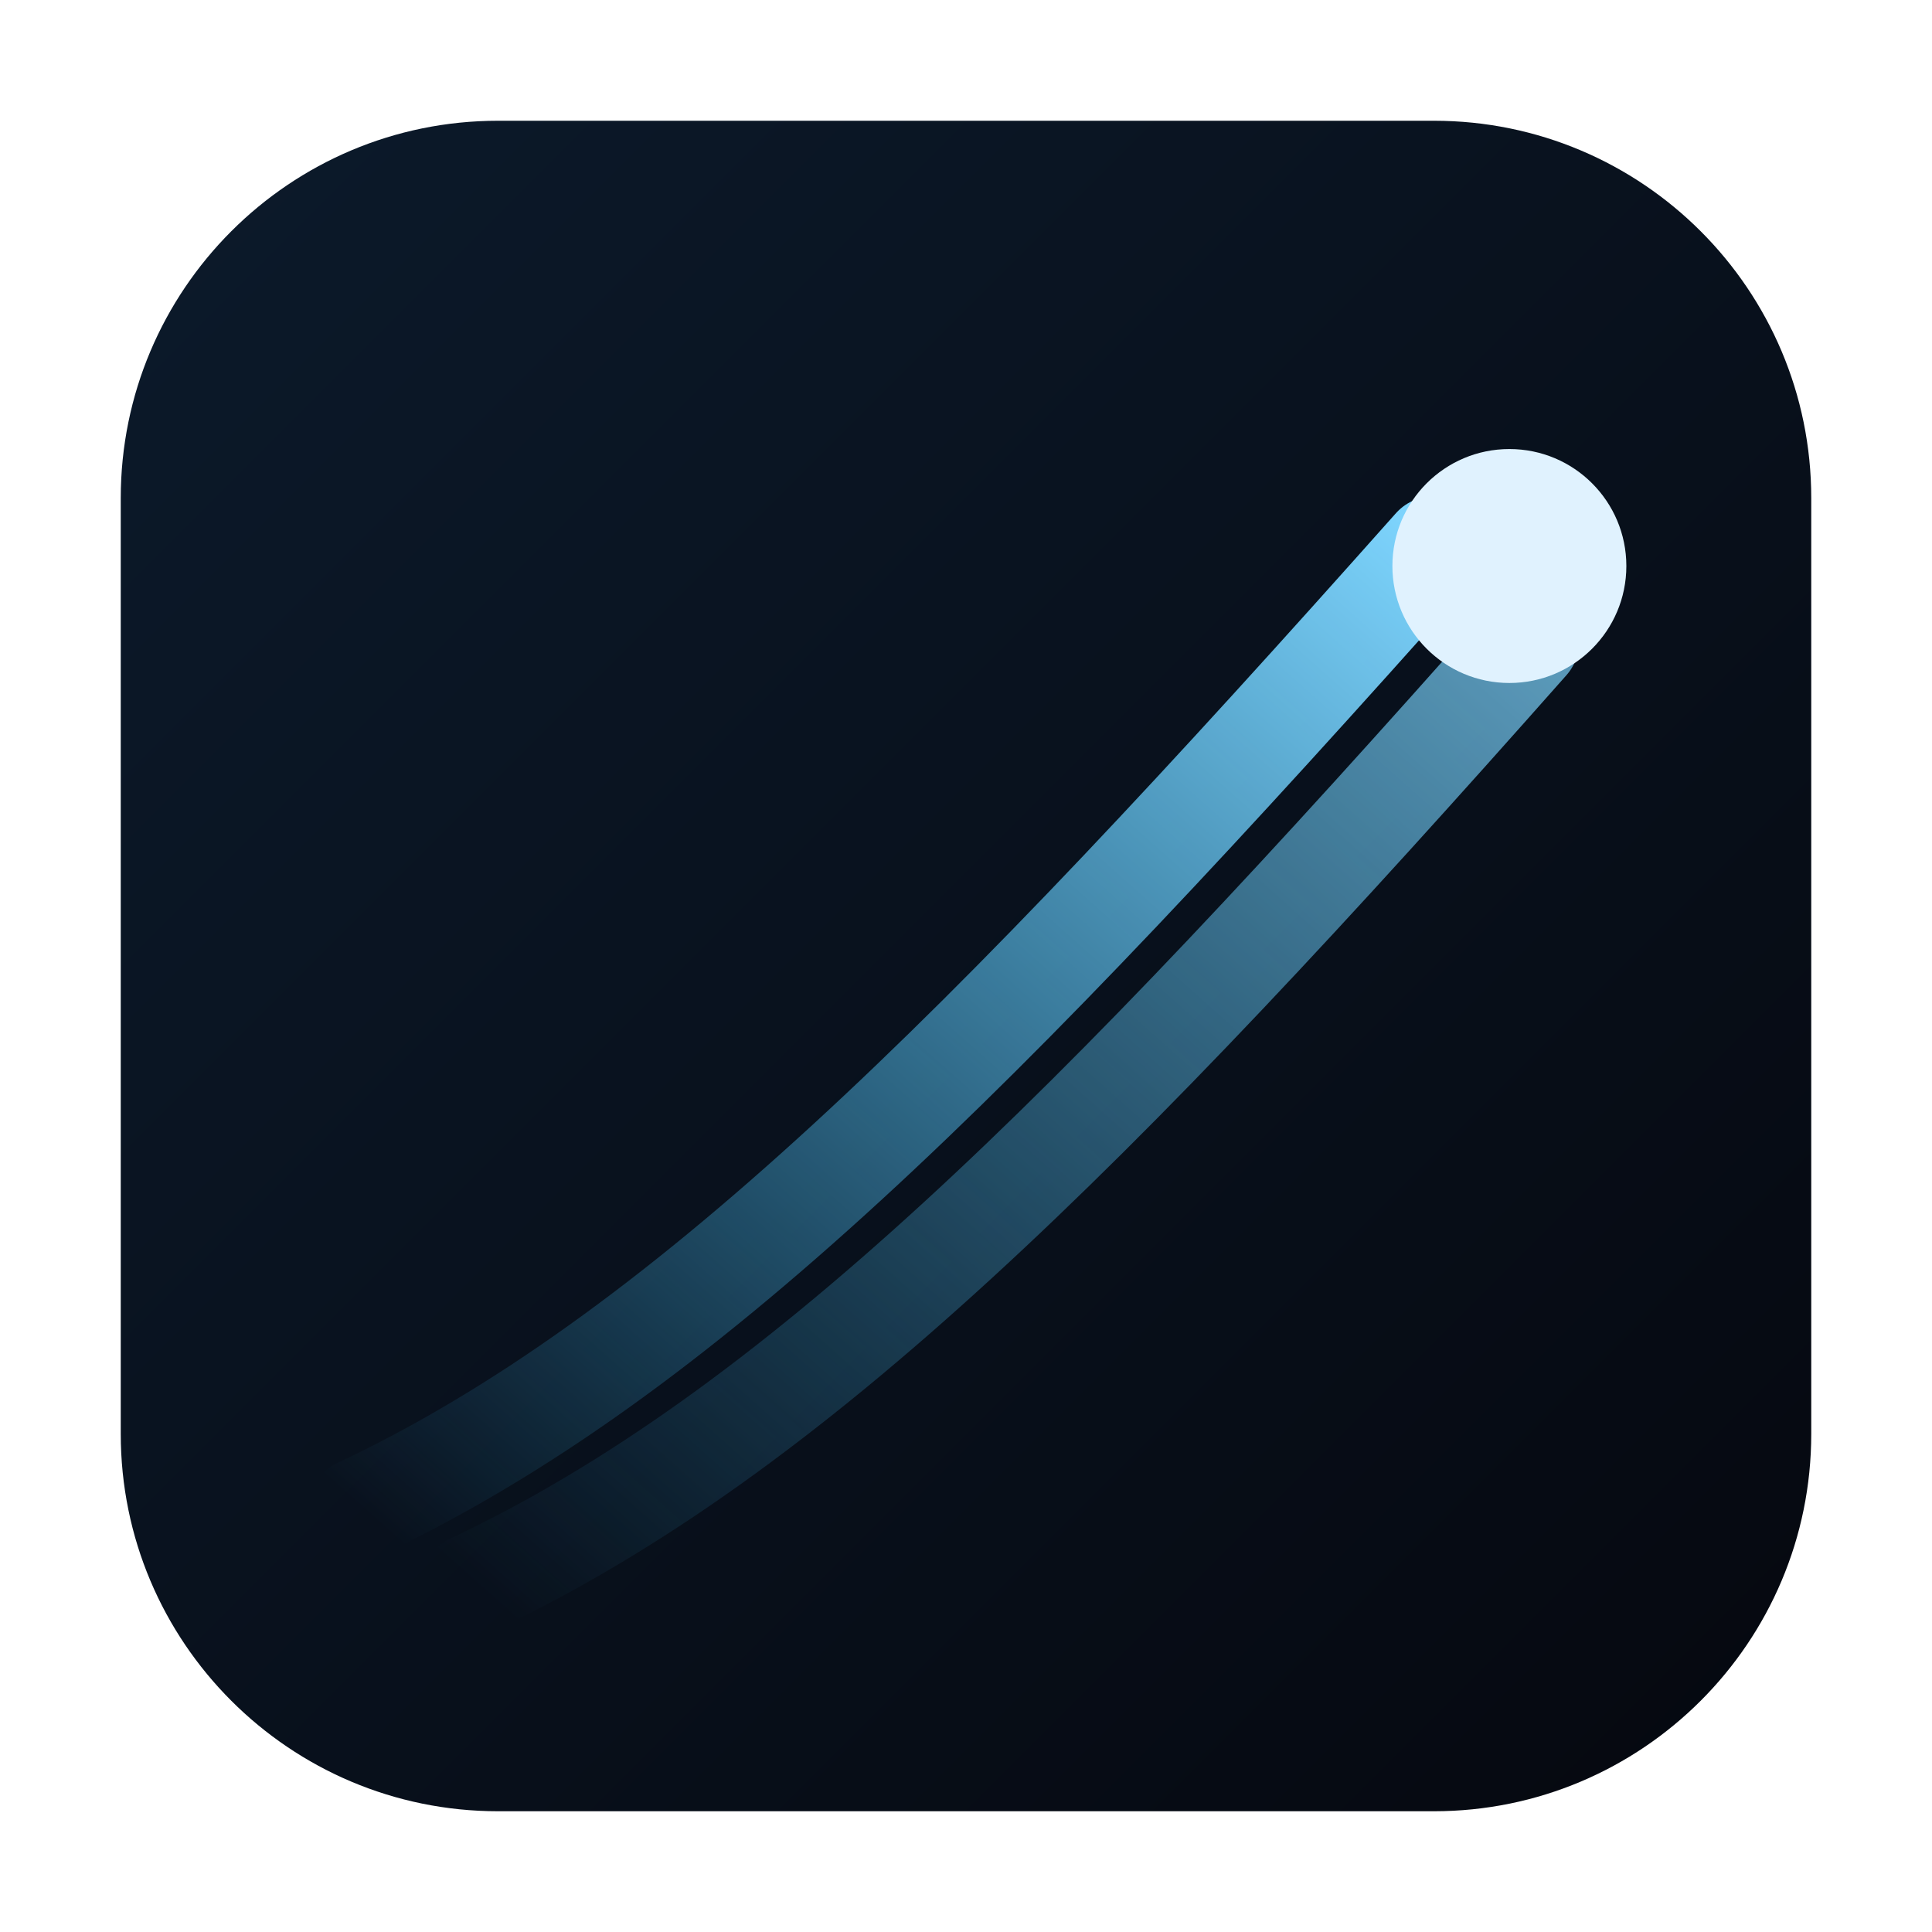
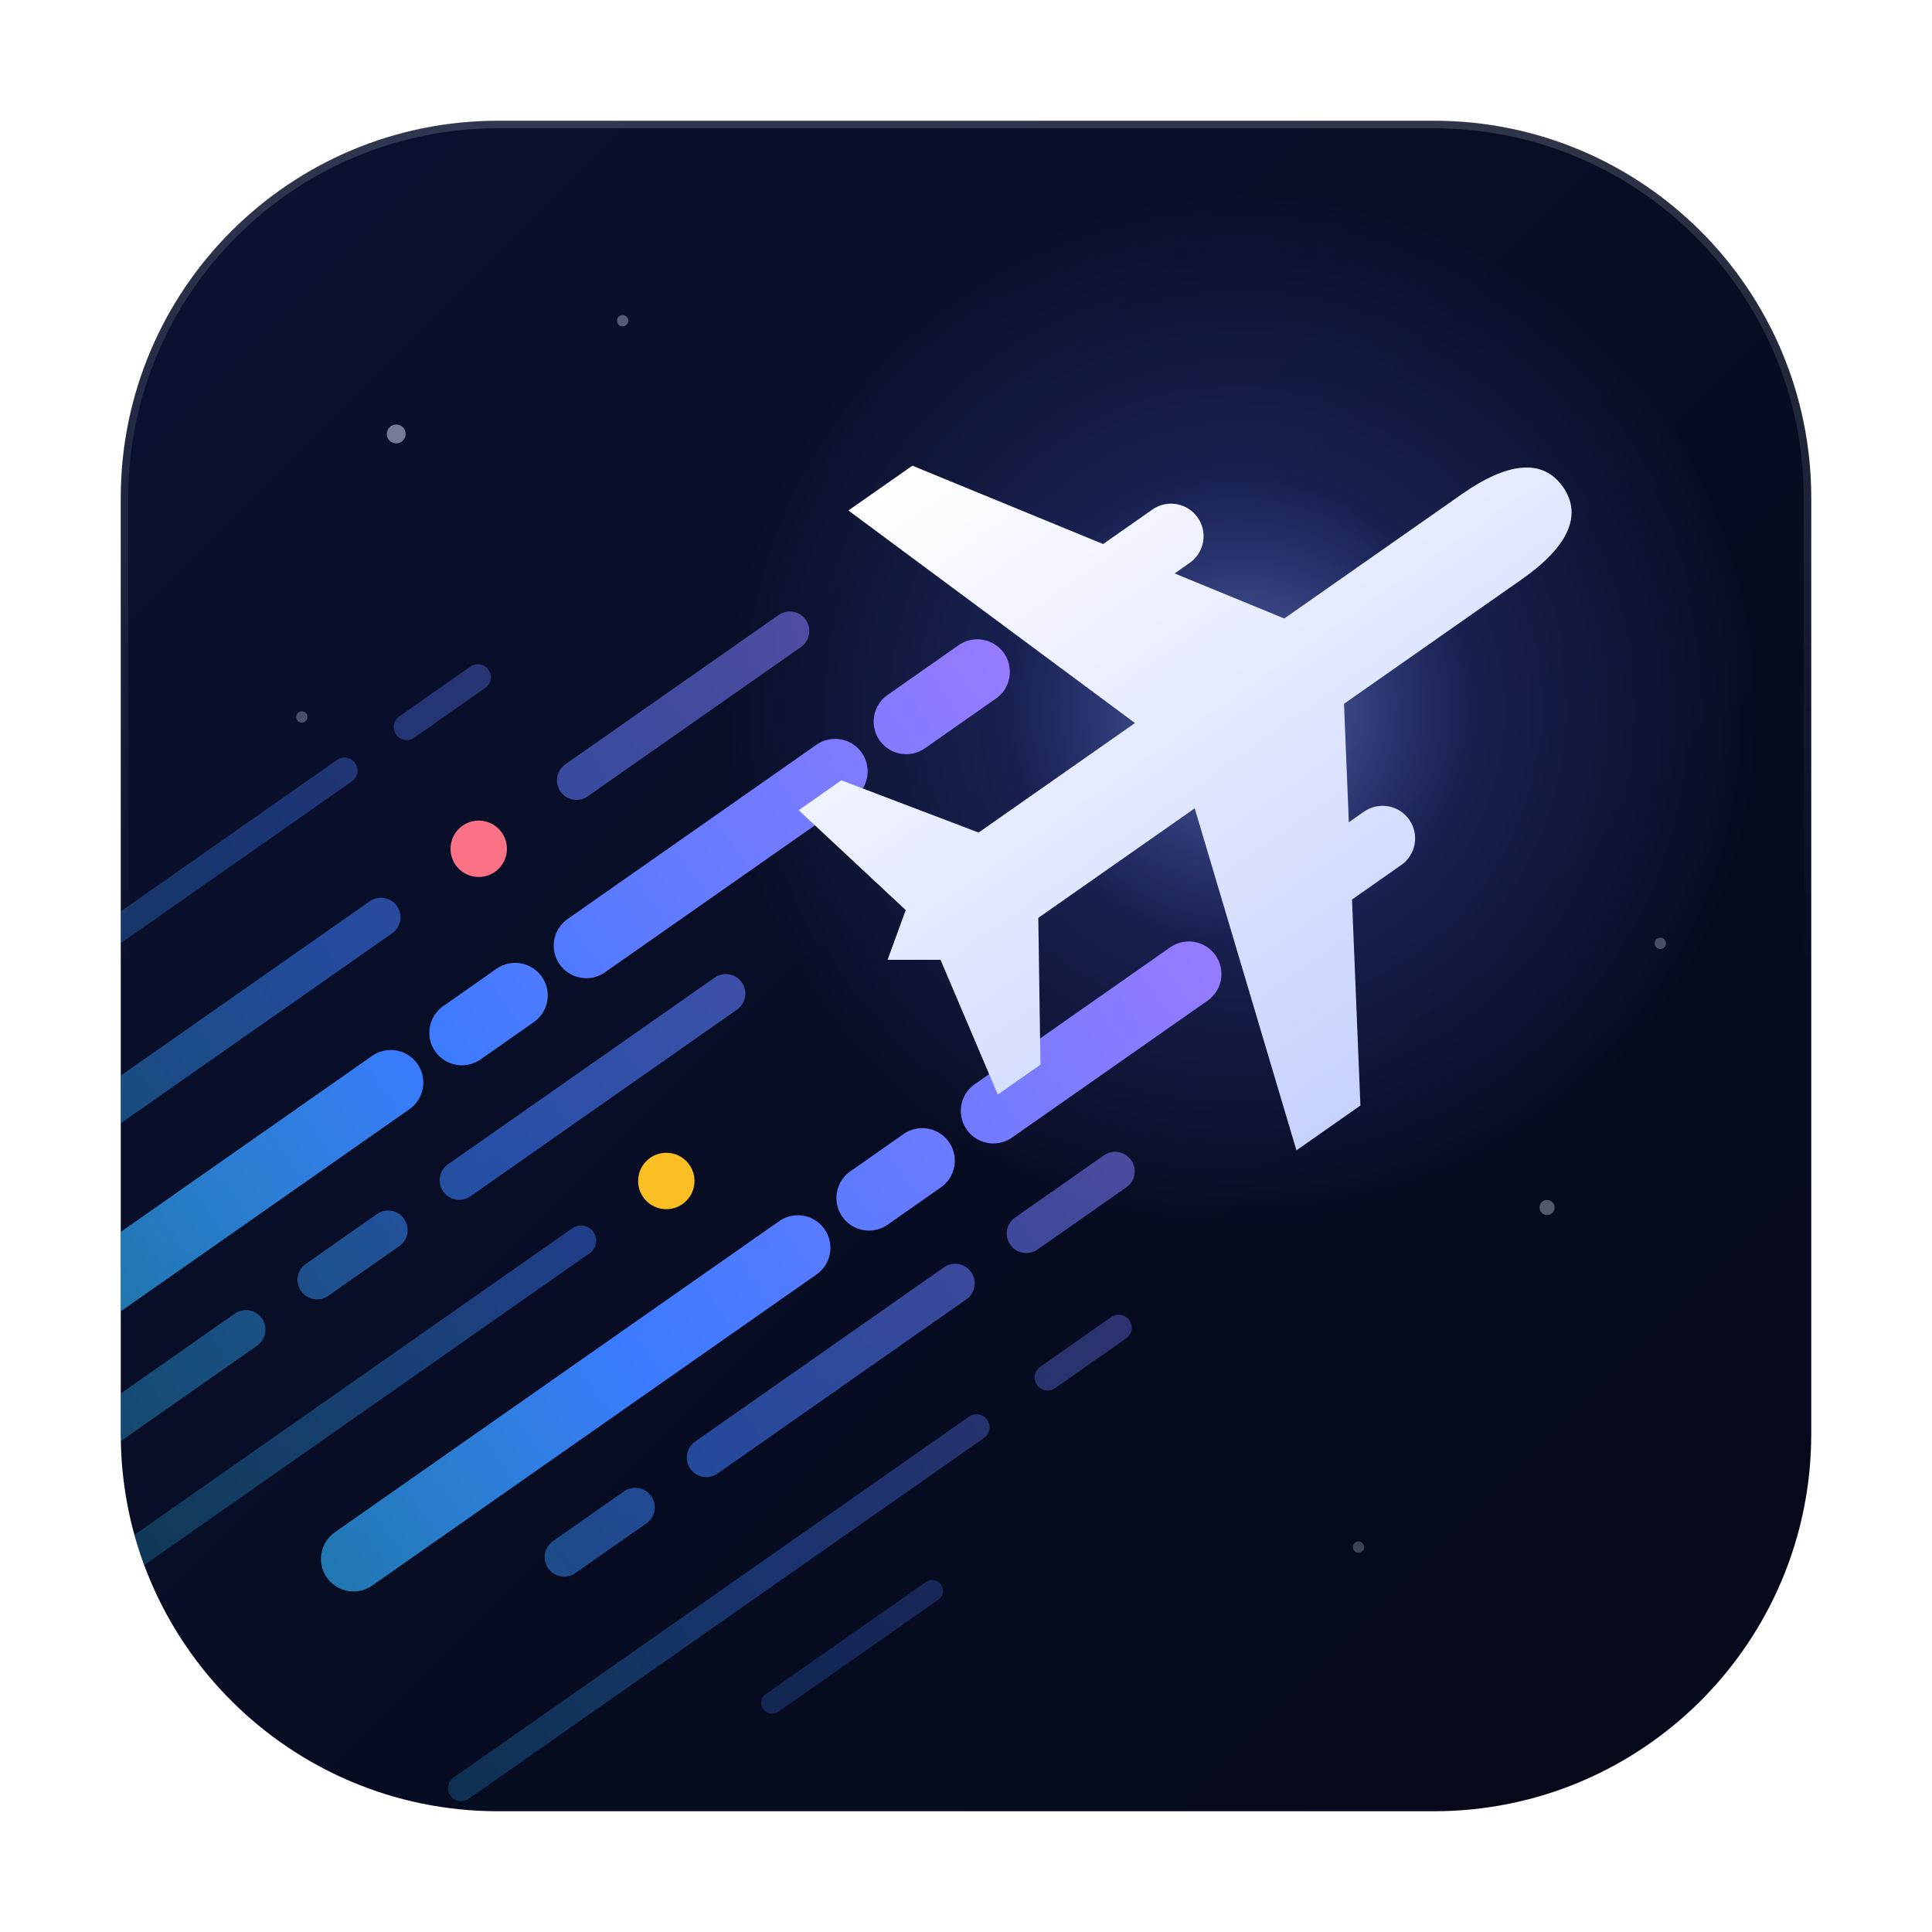
<svg xmlns="http://www.w3.org/2000/svg" viewBox="0 0 1024 1024">
  <defs>
    <linearGradient id="bg" x1="0" y1="0" x2="1" y2="1">
-       <stop offset="0" stop-color="#0c1a2b" />
-       <stop offset="1" stop-color="#05080f" />
+       <stop offset="0" stop-color="#0b1230" />
+       <stop offset="1" stop-color="#050818" />
    </linearGradient>
-     <linearGradient id="trail" x1="0" y1="1" x2="1" y2="0">
-       <stop offset="0" stop-color="#38bdf8" stop-opacity="0" />
-       <stop offset="1" stop-color="#7dd3fc" />
+     <linearGradient id="trail" gradientUnits="userSpaceOnUse" x1="-720" y1="0" x2="-40" y2="0">
+       <stop offset="0" stop-color="#22e5ff" stop-opacity="0.3" />
+       <stop offset="0.5" stop-color="#3b7bff" />
+       <stop offset="1" stop-color="#9b7bff" />
    </linearGradient>
+     <radialGradient id="glow">
+       <stop offset="0" stop-color="#8ea6ff" stop-opacity="0.6" />
+       <stop offset="0.45" stop-color="#5b6cff" stop-opacity="0.2" />
+       <stop offset="1" stop-color="#5b6cff" stop-opacity="0" />
+     </radialGradient>
+     <linearGradient id="plane" gradientUnits="userSpaceOnUse" x1="0" y1="-180" x2="0" y2="180">
+       <stop offset="0" stop-color="#ffffff" />
+       <stop offset="1" stop-color="#c7d2fe" />
+     </linearGradient>
+     <linearGradient id="rim" x1="0" y1="0" x2="0" y2="1">
+       <stop offset="0" stop-color="#ffffff" stop-opacity="0.16" />
+       <stop offset="0.5" stop-color="#ffffff" stop-opacity="0" />
+     </linearGradient>
+     <clipPath id="tile">
+       <rect x="64" y="64" width="896" height="896" rx="200" />
+     </clipPath>
  </defs>
  <rect x="64" y="64" width="896" height="896" rx="200" fill="url(#bg)" />
-   <path d="M190 800 C 360 720, 520 560, 760 290" fill="none" stroke="url(#trail)" stroke-width="54" stroke-linecap="round" />
-   <path d="M250 840 C 420 760, 580 600, 810 340" fill="none" stroke="url(#trail)" stroke-width="54" stroke-linecap="round" opacity="0.7" />
-   <circle cx="800" cy="300" r="62" fill="#e0f2fe" />
+   <g fill="#e0e7ff">
+     <circle cx="210" cy="230" r="5" opacity="0.5" />
+     <circle cx="330" cy="170" r="3" opacity="0.35" />
+     <circle cx="160" cy="380" r="3" opacity="0.3" />
+     <circle cx="820" cy="640" r="4" opacity="0.35" />
+     <circle cx="720" cy="820" r="3" opacity="0.25" />
+     <circle cx="880" cy="500" r="3" opacity="0.3" />
+   </g>
+   <g clip-path="url(#tile)">
+     <g transform="translate(640 390) rotate(-35) scale(1.15)">
+       <circle cx="20" cy="0" r="240" fill="url(#glow)" />
+       <g stroke="url(#trail)" stroke-linecap="round" fill="none">
+         <path stroke-width="12" stroke-opacity="0.35" d="M -260 -215 H -300 M -335 -215 H -470" />
+         <path stroke-width="18" stroke-opacity="0.55" d="M -130 -150 H -250 M -360 -150 H -640" />
+         <path stroke-width="18" stroke-opacity="0.6" d="M -250 -30 H -400 M -440 -30 H -480 M -520 -30 H -600" />
+         <path stroke-width="14" stroke-opacity="0.45" d="M -370 25 H -720" />
+         <path stroke-width="18" stroke-opacity="0.55" d="M -150 140 H -200 M -240 140 H -380 M -420 140 H -460" />
+         <path stroke-width="12" stroke-opacity="0.35" d="M -190 200 H -230 M -270 200 H -560" />
+         <path stroke-width="10" stroke-opacity="0.25" d="M -330 250 H -420" />
+       </g>
+       <circle cx="-322" cy="25" r="13" fill="#fbbf24" />
+       <circle cx="-305" cy="-150" r="13" fill="#fb7185" />
+       <g stroke="url(#trail)" stroke-width="30" stroke-linecap="round" fill="none">
+         <path d="M -70 -85 H -110 M -150 -85 H -290 M -330 -85 H -360 M -400 -85 H -660" />
+         <path d="M -70 85 H -180 M -220 85 H -250 M -290 85 H -540" />
+       </g>
+       <g fill="url(#plane)">
+         <path d="M 200 0                  C 200 -16, 186 -24, 160 -24                  L 60 -24 L -40 -180 L -76 -180 L -24 -24                  L -112 -24 L -150 -80 L -174 -80 L -160 -14                  L -180 0                  L -160 14 L -174 80 L -150 80 L -112 24                  L -24 24 L -76 180 L -40 180 L 60 24                  L 160 24                  C 186 24, 200 16, 200 0 Z" />
+         <rect x="-8" y="-100" width="62" height="30" rx="15" />
+         <rect x="-8" y="70" width="62" height="30" rx="15" />
+       </g>
+     </g>
+   </g>
+   <rect x="66" y="66" width="892" height="892" rx="198" fill="none" stroke="url(#rim)" stroke-width="4" />
</svg>
